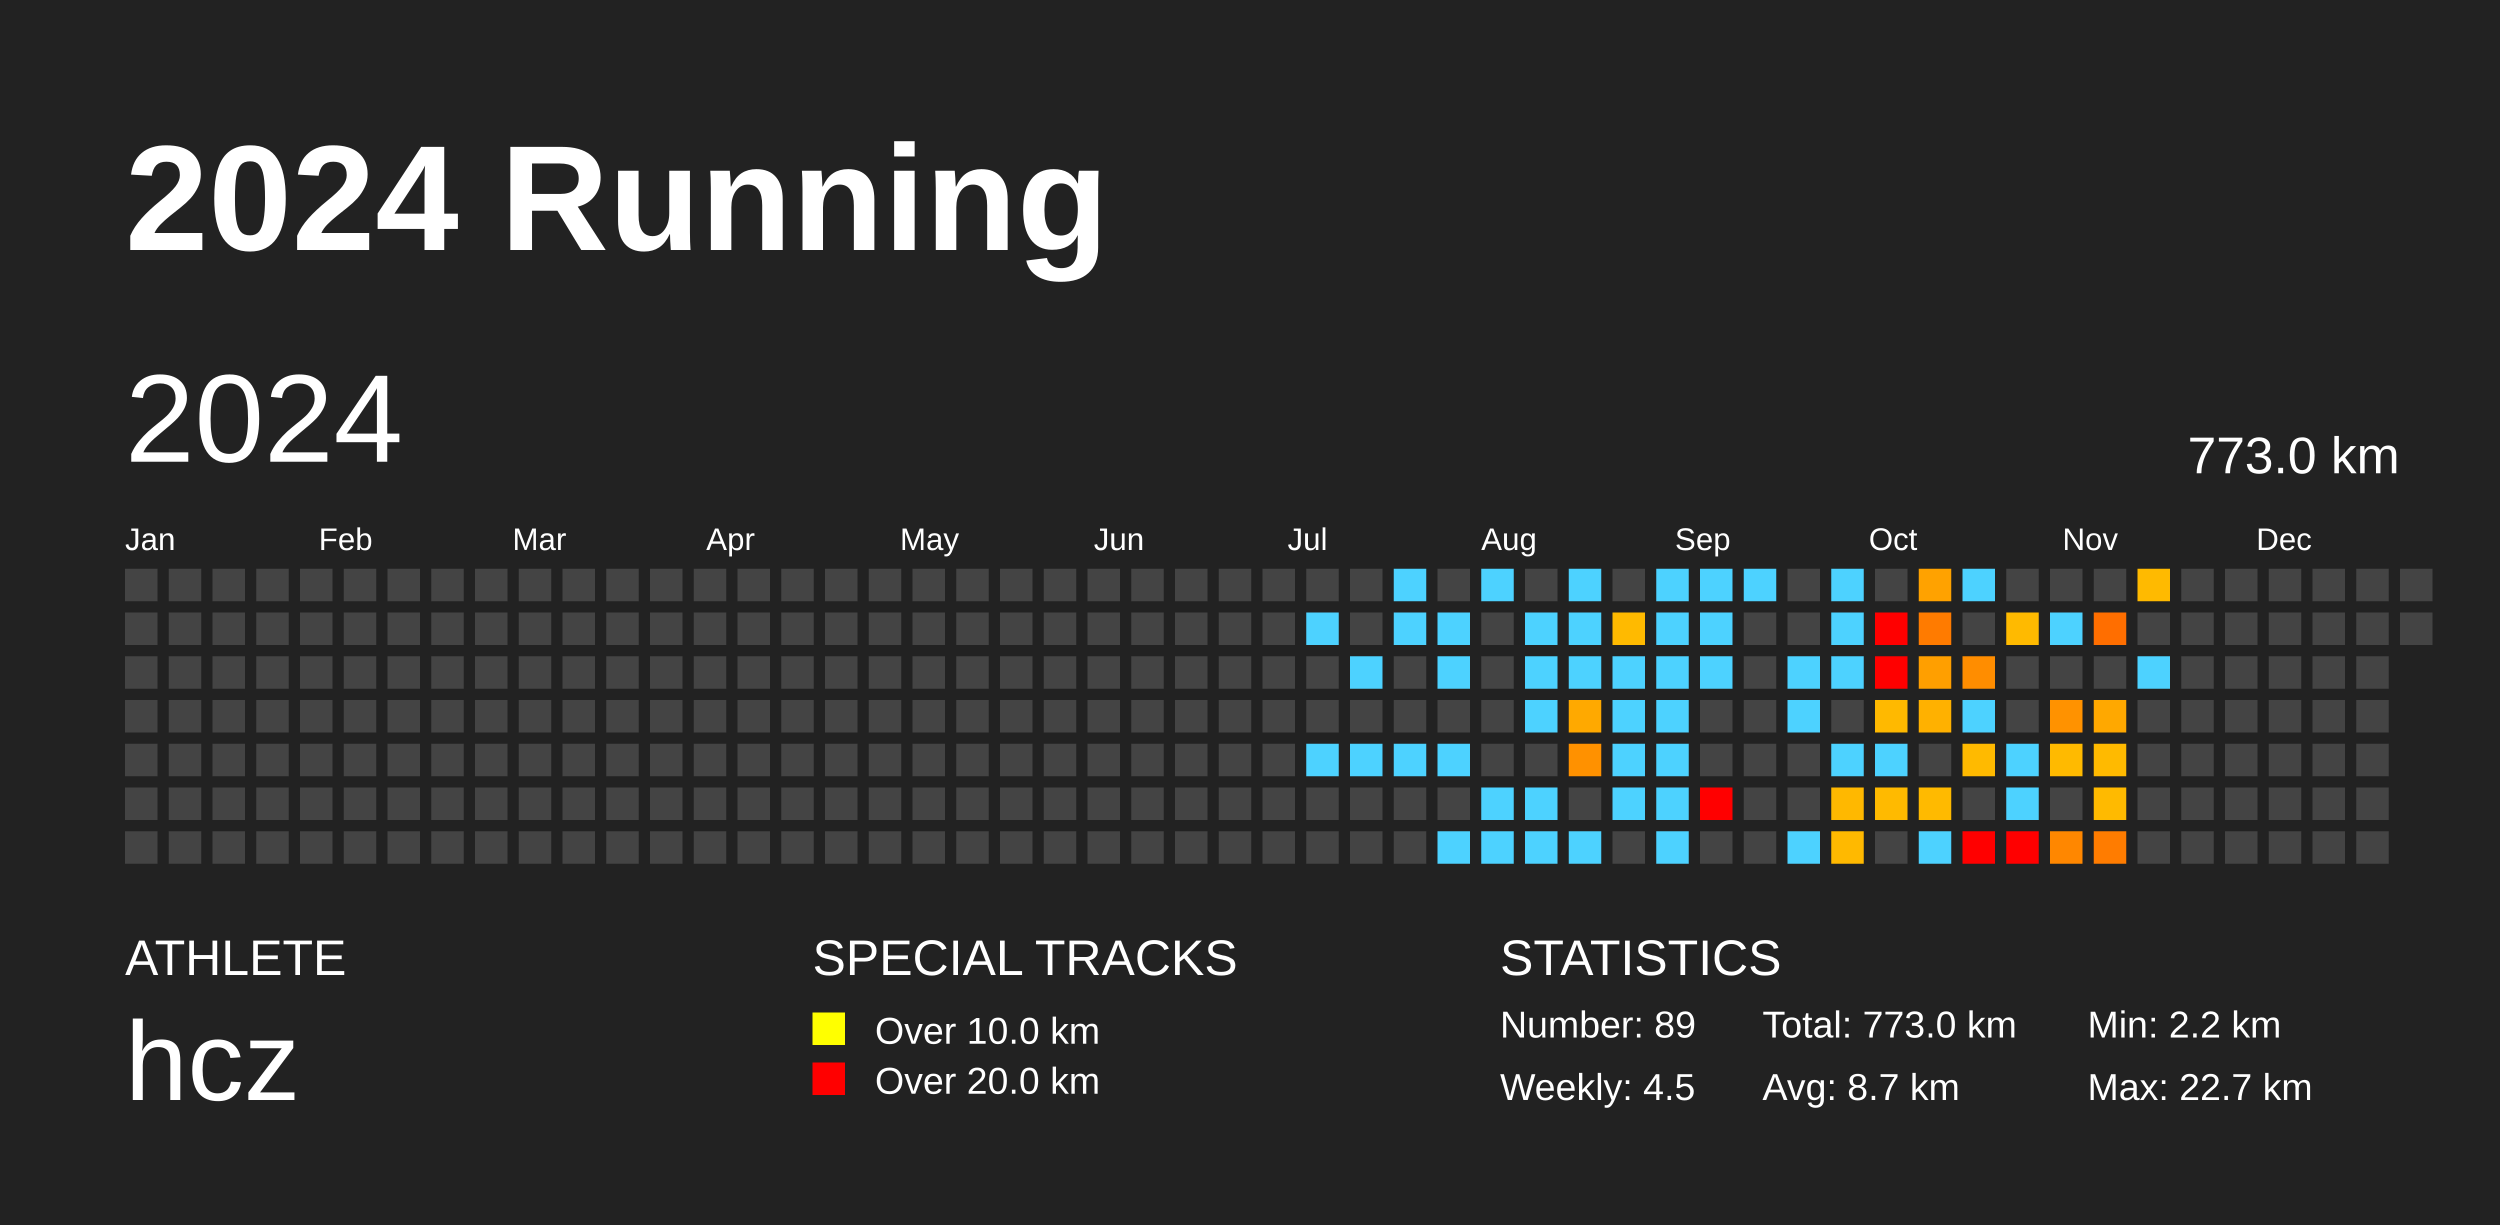
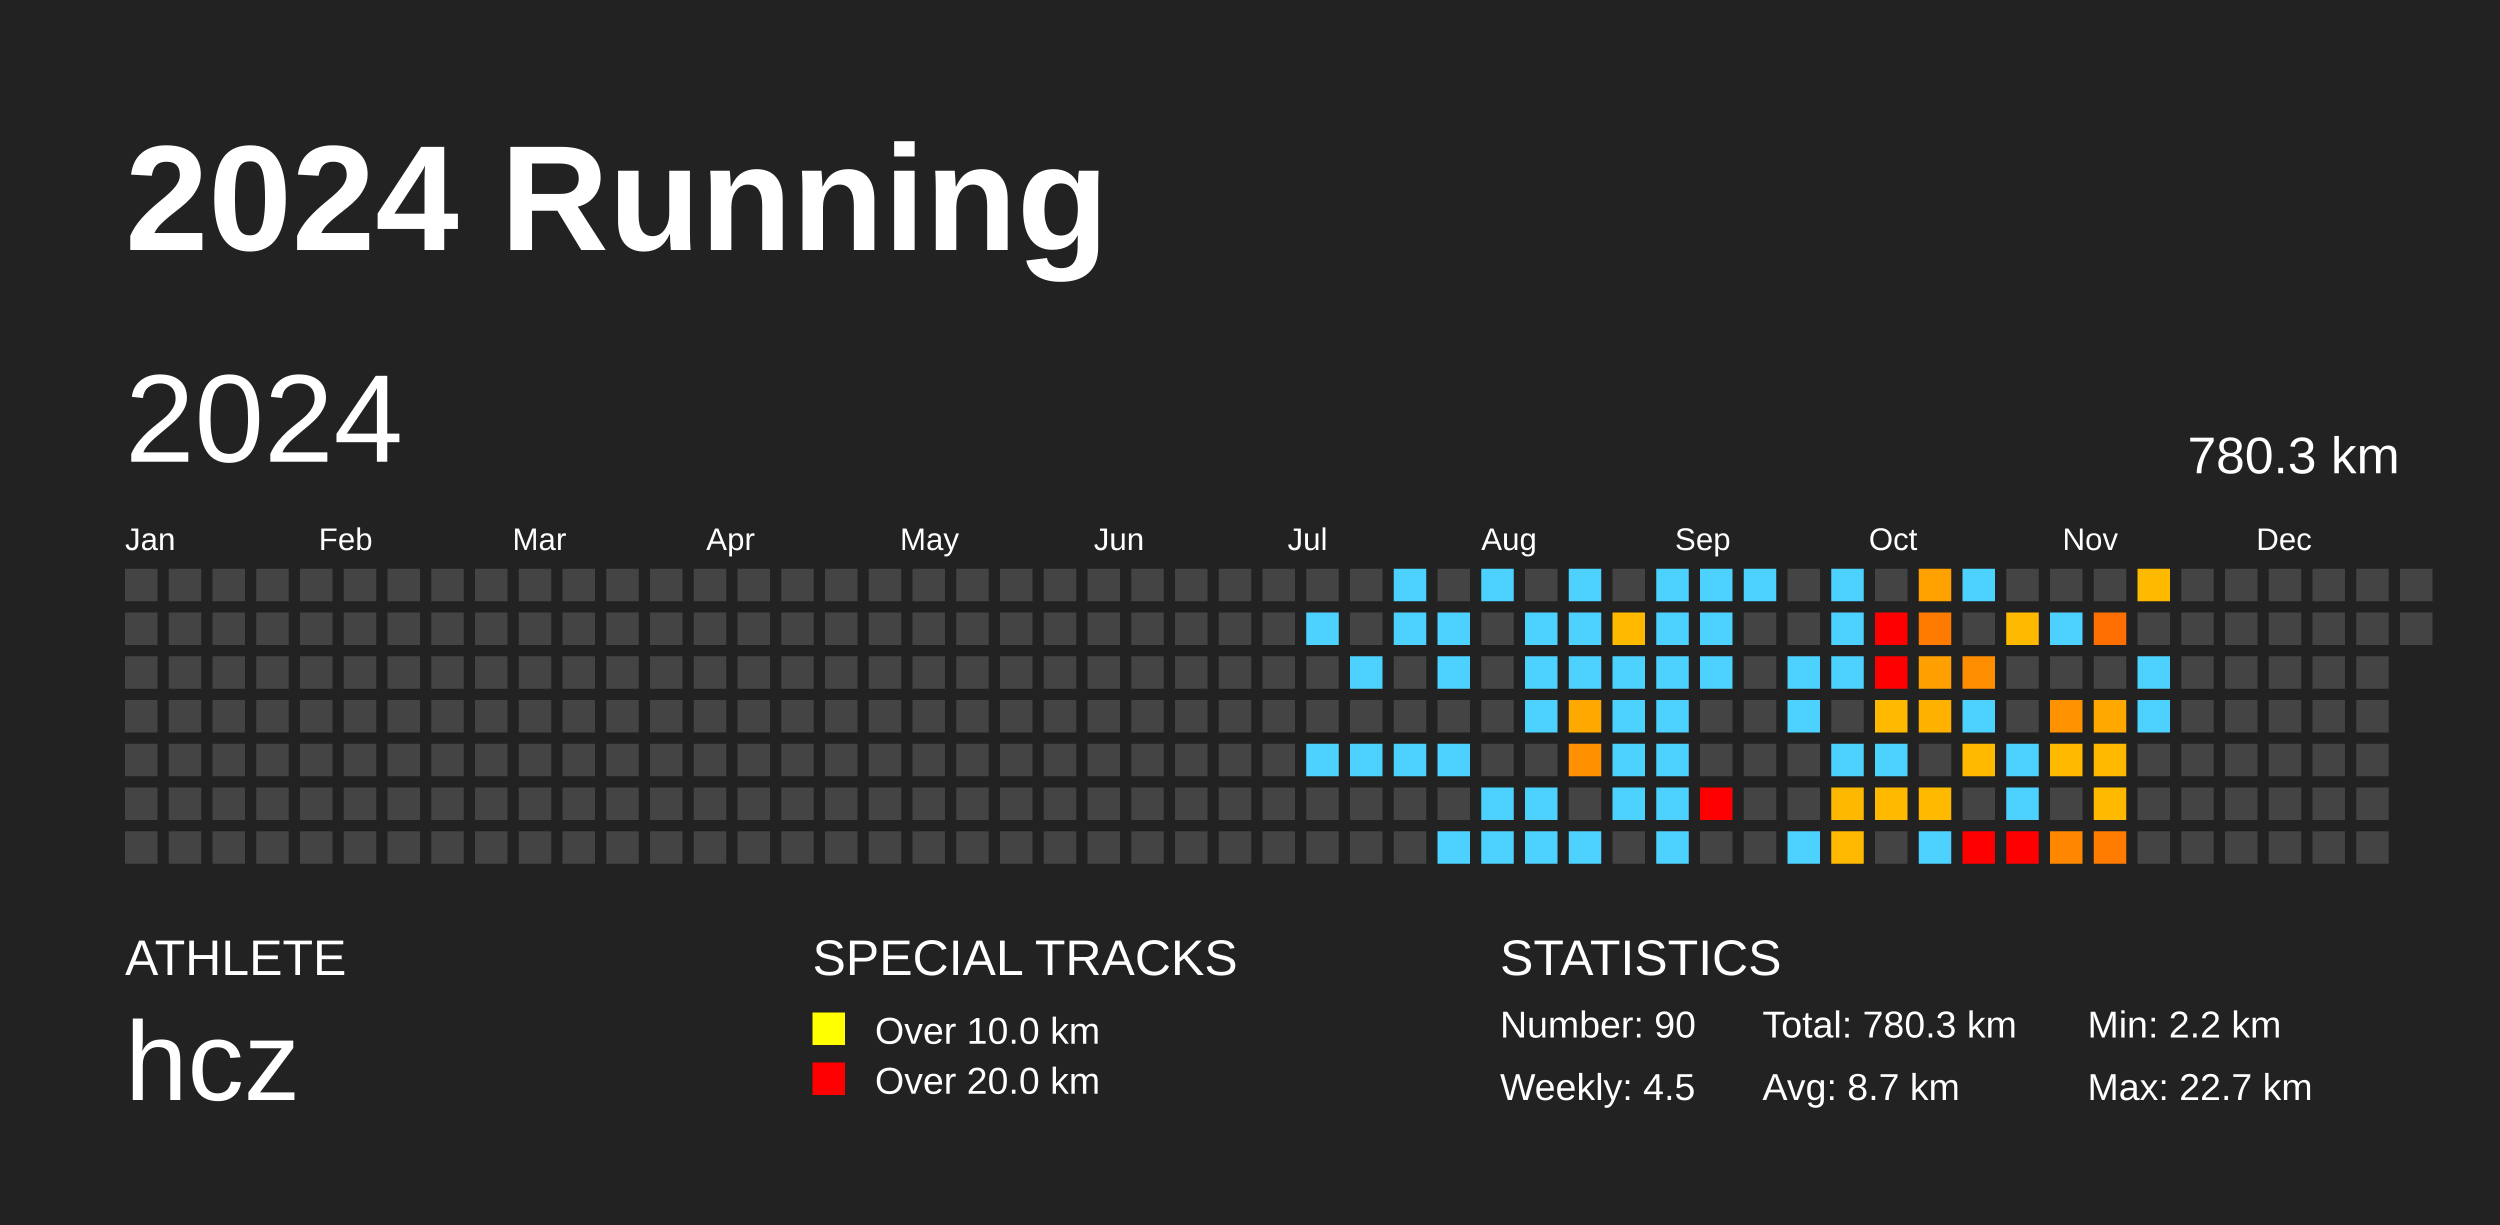
<svg xmlns="http://www.w3.org/2000/svg" baseProfile="full" height="98mm" version="1.1" viewBox="0,0,200,98" width="200mm">
  <defs />
  <rect fill="#222222" height="98" width="200" x="0" y="0" />
  <text fill="#FFFFFF" style="font-size:12px; font-family:Arial; font-weight:bold;" x="10" y="20">2024 Running</text>
  <text fill="#FFFFFF" style="font-size:4px; font-family:Arial" x="10" y="78">ATHLETE</text>
  <text fill="#FFFFFF" style="font-size:9px; font-family:Arial" x="10" y="88">hcz</text>
  <text fill="#FFFFFF" style="font-size:4px; font-family:Arial" x="65" y="78">SPECIAL TRACKS</text>
  <rect fill="yellow" height="2.6" width="2.6" x="65" y="81" />
  <text fill="#FFFFFF" style="font-size:3px; font-family:Arial" x="70" y="83.5">Over 10.0 km</text>
  <rect fill="red" height="2.6" width="2.6" x="65" y="85" />
  <text fill="#FFFFFF" style="font-size:3px; font-family:Arial" x="70" y="87.5">Over 20.0 km</text>
  <text fill="#FFFFFF" style="font-size:4px; font-family:Arial" x="120" y="78">STATISTICS</text>
-   <text fill="#FFFFFF" style="font-size:3px; font-family:Arial" x="120" y="83">Number: 89</text>
+   <text fill="#FFFFFF" style="font-size:3px; font-family:Arial" x="120" y="83">Number: 90</text>
  <text fill="#FFFFFF" style="font-size:3px; font-family:Arial" x="120" y="88">Weekly: 4.5</text>
-   <text fill="#FFFFFF" style="font-size:3px; font-family:Arial" x="141" y="83">Total: 773.0 km</text>
+   <text fill="#FFFFFF" style="font-size:3px; font-family:Arial" x="141" y="83">Total: 780.3 km</text>
  <text fill="#FFFFFF" style="font-size:3px; font-family:Arial" x="141" y="88">Avg: 8.7 km</text>
  <text fill="#FFFFFF" style="font-size:3px; font-family:Arial" x="167" y="83">Min: 2.2 km</text>
  <text fill="#FFFFFF" style="font-size:3px; font-family:Arial" x="167" y="88">Max: 22.7 km</text>
  <text dominant-baseline="hanging" fill="#FFFFFF" style="font-size:10.0px; font-family:Arial;" x="10" y="30">2024</text>
-   <text dominant-baseline="hanging" fill="#FFFFFF" style="font-size:4.125px; font-family:Arial;" x="175" y="35">773.0 km</text>
+   <text dominant-baseline="hanging" fill="#FFFFFF" style="font-size:4.125px; font-family:Arial;" x="175" y="35">780.3 km</text>
  <text fill="#FFFFFF" style="font-size:2.5px; font-family:Arial" x="10.0" y="44">Jan</text>
  <text fill="#FFFFFF" style="font-size:2.5px; font-family:Arial" x="25.5" y="44">Feb</text>
  <text fill="#FFFFFF" style="font-size:2.5px; font-family:Arial" x="41.0" y="44">Mar</text>
  <text fill="#FFFFFF" style="font-size:2.5px; font-family:Arial" x="56.5" y="44">Apr</text>
  <text fill="#FFFFFF" style="font-size:2.5px; font-family:Arial" x="72.0" y="44">May</text>
  <text fill="#FFFFFF" style="font-size:2.5px; font-family:Arial" x="87.5" y="44">Jun</text>
  <text fill="#FFFFFF" style="font-size:2.5px; font-family:Arial" x="103.0" y="44">Jul</text>
  <text fill="#FFFFFF" style="font-size:2.5px; font-family:Arial" x="118.5" y="44">Aug</text>
  <text fill="#FFFFFF" style="font-size:2.5px; font-family:Arial" x="134.0" y="44">Sep</text>
  <text fill="#FFFFFF" style="font-size:2.5px; font-family:Arial" x="149.5" y="44">Oct</text>
  <text fill="#FFFFFF" style="font-size:2.5px; font-family:Arial" x="165.0" y="44">Nov</text>
  <text fill="#FFFFFF" style="font-size:2.5px; font-family:Arial" x="180.5" y="44">Dec</text>
  <rect fill="#444444" height="2.6" width="2.6" x="10.0" y="45.5" />
  <rect fill="#444444" height="2.6" width="2.6" x="10.0" y="49.0" />
  <rect fill="#444444" height="2.6" width="2.6" x="10.0" y="52.5" />
  <rect fill="#444444" height="2.6" width="2.6" x="10.0" y="56.0" />
  <rect fill="#444444" height="2.6" width="2.6" x="10.0" y="59.5" />
  <rect fill="#444444" height="2.6" width="2.6" x="10.0" y="63.0" />
  <rect fill="#444444" height="2.6" width="2.6" x="10.0" y="66.5" />
  <rect fill="#444444" height="2.6" width="2.6" x="13.5" y="45.5" />
  <rect fill="#444444" height="2.6" width="2.6" x="13.5" y="49.0" />
  <rect fill="#444444" height="2.6" width="2.6" x="13.5" y="52.5" />
  <rect fill="#444444" height="2.6" width="2.6" x="13.5" y="56.0" />
  <rect fill="#444444" height="2.6" width="2.6" x="13.5" y="59.5" />
  <rect fill="#444444" height="2.6" width="2.6" x="13.5" y="63.0" />
  <rect fill="#444444" height="2.6" width="2.6" x="13.5" y="66.5" />
  <rect fill="#444444" height="2.6" width="2.6" x="17.0" y="45.5" />
  <rect fill="#444444" height="2.6" width="2.6" x="17.0" y="49.0" />
  <rect fill="#444444" height="2.6" width="2.6" x="17.0" y="52.5" />
  <rect fill="#444444" height="2.6" width="2.6" x="17.0" y="56.0" />
  <rect fill="#444444" height="2.6" width="2.6" x="17.0" y="59.5" />
  <rect fill="#444444" height="2.6" width="2.6" x="17.0" y="63.0" />
  <rect fill="#444444" height="2.6" width="2.6" x="17.0" y="66.5" />
  <rect fill="#444444" height="2.6" width="2.6" x="20.5" y="45.5" />
  <rect fill="#444444" height="2.6" width="2.6" x="20.5" y="49.0" />
  <rect fill="#444444" height="2.6" width="2.6" x="20.5" y="52.5" />
  <rect fill="#444444" height="2.6" width="2.6" x="20.5" y="56.0" />
  <rect fill="#444444" height="2.6" width="2.6" x="20.5" y="59.5" />
  <rect fill="#444444" height="2.6" width="2.6" x="20.5" y="63.0" />
  <rect fill="#444444" height="2.6" width="2.6" x="20.5" y="66.5" />
  <rect fill="#444444" height="2.6" width="2.6" x="24.0" y="45.5" />
  <rect fill="#444444" height="2.6" width="2.6" x="24.0" y="49.0" />
  <rect fill="#444444" height="2.6" width="2.6" x="24.0" y="52.5" />
  <rect fill="#444444" height="2.6" width="2.6" x="24.0" y="56.0" />
  <rect fill="#444444" height="2.6" width="2.6" x="24.0" y="59.5" />
  <rect fill="#444444" height="2.6" width="2.6" x="24.0" y="63.0" />
  <rect fill="#444444" height="2.6" width="2.6" x="24.0" y="66.5" />
  <rect fill="#444444" height="2.6" width="2.6" x="27.5" y="45.5" />
  <rect fill="#444444" height="2.6" width="2.6" x="27.5" y="49.0" />
  <rect fill="#444444" height="2.6" width="2.6" x="27.5" y="52.5" />
  <rect fill="#444444" height="2.6" width="2.6" x="27.5" y="56.0" />
  <rect fill="#444444" height="2.6" width="2.6" x="27.5" y="59.5" />
  <rect fill="#444444" height="2.6" width="2.6" x="27.5" y="63.0" />
  <rect fill="#444444" height="2.6" width="2.6" x="27.5" y="66.5" />
  <rect fill="#444444" height="2.6" width="2.6" x="31.0" y="45.5" />
  <rect fill="#444444" height="2.6" width="2.6" x="31.0" y="49.0" />
  <rect fill="#444444" height="2.6" width="2.6" x="31.0" y="52.5" />
  <rect fill="#444444" height="2.6" width="2.6" x="31.0" y="56.0" />
  <rect fill="#444444" height="2.6" width="2.6" x="31.0" y="59.5" />
  <rect fill="#444444" height="2.6" width="2.6" x="31.0" y="63.0" />
  <rect fill="#444444" height="2.6" width="2.6" x="31.0" y="66.5" />
  <rect fill="#444444" height="2.6" width="2.6" x="34.5" y="45.5" />
  <rect fill="#444444" height="2.6" width="2.6" x="34.5" y="49.0" />
  <rect fill="#444444" height="2.6" width="2.6" x="34.5" y="52.5" />
  <rect fill="#444444" height="2.6" width="2.6" x="34.5" y="56.0" />
  <rect fill="#444444" height="2.6" width="2.6" x="34.5" y="59.5" />
  <rect fill="#444444" height="2.6" width="2.6" x="34.5" y="63.0" />
  <rect fill="#444444" height="2.6" width="2.6" x="34.5" y="66.5" />
  <rect fill="#444444" height="2.6" width="2.6" x="38.0" y="45.5" />
  <rect fill="#444444" height="2.6" width="2.6" x="38.0" y="49.0" />
  <rect fill="#444444" height="2.6" width="2.6" x="38.0" y="52.5" />
  <rect fill="#444444" height="2.6" width="2.6" x="38.0" y="56.0" />
  <rect fill="#444444" height="2.6" width="2.6" x="38.0" y="59.5" />
  <rect fill="#444444" height="2.6" width="2.6" x="38.0" y="63.0" />
  <rect fill="#444444" height="2.6" width="2.6" x="38.0" y="66.5" />
  <rect fill="#444444" height="2.6" width="2.6" x="41.5" y="45.5" />
  <rect fill="#444444" height="2.6" width="2.6" x="41.5" y="49.0" />
  <rect fill="#444444" height="2.6" width="2.6" x="41.5" y="52.5" />
  <rect fill="#444444" height="2.6" width="2.6" x="41.5" y="56.0" />
  <rect fill="#444444" height="2.6" width="2.6" x="41.5" y="59.5" />
  <rect fill="#444444" height="2.6" width="2.6" x="41.5" y="63.0" />
  <rect fill="#444444" height="2.6" width="2.6" x="41.5" y="66.5" />
  <rect fill="#444444" height="2.6" width="2.6" x="45.0" y="45.5" />
  <rect fill="#444444" height="2.6" width="2.6" x="45.0" y="49.0" />
  <rect fill="#444444" height="2.6" width="2.6" x="45.0" y="52.5" />
  <rect fill="#444444" height="2.6" width="2.6" x="45.0" y="56.0" />
  <rect fill="#444444" height="2.6" width="2.6" x="45.0" y="59.5" />
  <rect fill="#444444" height="2.6" width="2.6" x="45.0" y="63.0" />
  <rect fill="#444444" height="2.6" width="2.6" x="45.0" y="66.5" />
  <rect fill="#444444" height="2.6" width="2.6" x="48.5" y="45.5" />
  <rect fill="#444444" height="2.6" width="2.6" x="48.5" y="49.0" />
  <rect fill="#444444" height="2.6" width="2.6" x="48.5" y="52.5" />
  <rect fill="#444444" height="2.6" width="2.6" x="48.5" y="56.0" />
  <rect fill="#444444" height="2.6" width="2.6" x="48.5" y="59.5" />
  <rect fill="#444444" height="2.6" width="2.6" x="48.5" y="63.0" />
  <rect fill="#444444" height="2.6" width="2.6" x="48.5" y="66.5" />
  <rect fill="#444444" height="2.6" width="2.6" x="52.0" y="45.5" />
  <rect fill="#444444" height="2.6" width="2.6" x="52.0" y="49.0" />
  <rect fill="#444444" height="2.6" width="2.6" x="52.0" y="52.5" />
  <rect fill="#444444" height="2.6" width="2.6" x="52.0" y="56.0" />
  <rect fill="#444444" height="2.6" width="2.6" x="52.0" y="59.5" />
  <rect fill="#444444" height="2.6" width="2.6" x="52.0" y="63.0" />
  <rect fill="#444444" height="2.6" width="2.6" x="52.0" y="66.5" />
  <rect fill="#444444" height="2.6" width="2.6" x="55.5" y="45.5" />
  <rect fill="#444444" height="2.6" width="2.6" x="55.5" y="49.0" />
  <rect fill="#444444" height="2.6" width="2.6" x="55.5" y="52.5" />
  <rect fill="#444444" height="2.6" width="2.6" x="55.5" y="56.0" />
  <rect fill="#444444" height="2.6" width="2.6" x="55.5" y="59.5" />
  <rect fill="#444444" height="2.6" width="2.6" x="55.5" y="63.0" />
  <rect fill="#444444" height="2.6" width="2.6" x="55.5" y="66.5" />
  <rect fill="#444444" height="2.6" width="2.6" x="59.0" y="45.5" />
  <rect fill="#444444" height="2.6" width="2.6" x="59.0" y="49.0" />
  <rect fill="#444444" height="2.6" width="2.6" x="59.0" y="52.5" />
  <rect fill="#444444" height="2.6" width="2.6" x="59.0" y="56.0" />
  <rect fill="#444444" height="2.6" width="2.6" x="59.0" y="59.5" />
  <rect fill="#444444" height="2.6" width="2.6" x="59.0" y="63.0" />
  <rect fill="#444444" height="2.6" width="2.6" x="59.0" y="66.5" />
  <rect fill="#444444" height="2.6" width="2.6" x="62.5" y="45.5" />
  <rect fill="#444444" height="2.6" width="2.6" x="62.5" y="49.0" />
  <rect fill="#444444" height="2.6" width="2.6" x="62.5" y="52.5" />
  <rect fill="#444444" height="2.6" width="2.6" x="62.5" y="56.0" />
  <rect fill="#444444" height="2.6" width="2.6" x="62.5" y="59.5" />
  <rect fill="#444444" height="2.6" width="2.6" x="62.5" y="63.0" />
  <rect fill="#444444" height="2.6" width="2.6" x="62.5" y="66.5" />
  <rect fill="#444444" height="2.6" width="2.6" x="66.0" y="45.5" />
  <rect fill="#444444" height="2.6" width="2.6" x="66.0" y="49.0" />
  <rect fill="#444444" height="2.6" width="2.6" x="66.0" y="52.5" />
  <rect fill="#444444" height="2.6" width="2.6" x="66.0" y="56.0" />
  <rect fill="#444444" height="2.6" width="2.6" x="66.0" y="59.5" />
  <rect fill="#444444" height="2.6" width="2.6" x="66.0" y="63.0" />
  <rect fill="#444444" height="2.6" width="2.6" x="66.0" y="66.5" />
  <rect fill="#444444" height="2.6" width="2.6" x="69.5" y="45.5" />
  <rect fill="#444444" height="2.6" width="2.6" x="69.5" y="49.0" />
  <rect fill="#444444" height="2.6" width="2.6" x="69.5" y="52.5" />
  <rect fill="#444444" height="2.6" width="2.6" x="69.5" y="56.0" />
  <rect fill="#444444" height="2.6" width="2.6" x="69.5" y="59.5" />
  <rect fill="#444444" height="2.6" width="2.6" x="69.5" y="63.0" />
  <rect fill="#444444" height="2.6" width="2.6" x="69.5" y="66.5" />
  <rect fill="#444444" height="2.6" width="2.6" x="73.0" y="45.5" />
  <rect fill="#444444" height="2.6" width="2.6" x="73.0" y="49.0" />
  <rect fill="#444444" height="2.6" width="2.6" x="73.0" y="52.5" />
  <rect fill="#444444" height="2.6" width="2.6" x="73.0" y="56.0" />
  <rect fill="#444444" height="2.6" width="2.6" x="73.0" y="59.5" />
  <rect fill="#444444" height="2.6" width="2.6" x="73.0" y="63.0" />
  <rect fill="#444444" height="2.6" width="2.6" x="73.0" y="66.5" />
  <rect fill="#444444" height="2.6" width="2.6" x="76.5" y="45.5" />
  <rect fill="#444444" height="2.6" width="2.6" x="76.5" y="49.0" />
  <rect fill="#444444" height="2.6" width="2.6" x="76.5" y="52.5" />
  <rect fill="#444444" height="2.6" width="2.6" x="76.5" y="56.0" />
  <rect fill="#444444" height="2.6" width="2.6" x="76.5" y="59.5" />
  <rect fill="#444444" height="2.6" width="2.6" x="76.5" y="63.0" />
  <rect fill="#444444" height="2.6" width="2.6" x="76.5" y="66.5" />
  <rect fill="#444444" height="2.6" width="2.6" x="80.0" y="45.5" />
  <rect fill="#444444" height="2.6" width="2.6" x="80.0" y="49.0" />
  <rect fill="#444444" height="2.6" width="2.6" x="80.0" y="52.5" />
  <rect fill="#444444" height="2.6" width="2.6" x="80.0" y="56.0" />
  <rect fill="#444444" height="2.6" width="2.6" x="80.0" y="59.5" />
  <rect fill="#444444" height="2.6" width="2.6" x="80.0" y="63.0" />
  <rect fill="#444444" height="2.6" width="2.6" x="80.0" y="66.5" />
  <rect fill="#444444" height="2.6" width="2.6" x="83.5" y="45.5" />
  <rect fill="#444444" height="2.6" width="2.6" x="83.5" y="49.0" />
  <rect fill="#444444" height="2.6" width="2.6" x="83.5" y="52.5" />
  <rect fill="#444444" height="2.6" width="2.6" x="83.5" y="56.0" />
  <rect fill="#444444" height="2.6" width="2.6" x="83.5" y="59.5" />
  <rect fill="#444444" height="2.6" width="2.6" x="83.5" y="63.0" />
  <rect fill="#444444" height="2.6" width="2.6" x="83.5" y="66.5" />
  <rect fill="#444444" height="2.6" width="2.6" x="87.0" y="45.5" />
  <rect fill="#444444" height="2.6" width="2.6" x="87.0" y="49.0" />
  <rect fill="#444444" height="2.6" width="2.6" x="87.0" y="52.5" />
  <rect fill="#444444" height="2.6" width="2.6" x="87.0" y="56.0" />
  <rect fill="#444444" height="2.6" width="2.6" x="87.0" y="59.5" />
  <rect fill="#444444" height="2.6" width="2.6" x="87.0" y="63.0" />
  <rect fill="#444444" height="2.6" width="2.6" x="87.0" y="66.5" />
  <rect fill="#444444" height="2.6" width="2.6" x="90.5" y="45.5" />
  <rect fill="#444444" height="2.6" width="2.6" x="90.5" y="49.0" />
  <rect fill="#444444" height="2.6" width="2.6" x="90.5" y="52.5" />
  <rect fill="#444444" height="2.6" width="2.6" x="90.5" y="56.0" />
  <rect fill="#444444" height="2.6" width="2.6" x="90.5" y="59.5" />
  <rect fill="#444444" height="2.6" width="2.6" x="90.5" y="63.0" />
  <rect fill="#444444" height="2.6" width="2.6" x="90.5" y="66.5" />
  <rect fill="#444444" height="2.6" width="2.6" x="94.0" y="45.5" />
  <rect fill="#444444" height="2.6" width="2.6" x="94.0" y="49.0" />
  <rect fill="#444444" height="2.6" width="2.6" x="94.0" y="52.5" />
  <rect fill="#444444" height="2.6" width="2.6" x="94.0" y="56.0" />
  <rect fill="#444444" height="2.6" width="2.6" x="94.0" y="59.5" />
  <rect fill="#444444" height="2.6" width="2.6" x="94.0" y="63.0" />
  <rect fill="#444444" height="2.6" width="2.6" x="94.0" y="66.5" />
  <rect fill="#444444" height="2.6" width="2.6" x="97.5" y="45.5" />
  <rect fill="#444444" height="2.6" width="2.6" x="97.5" y="49.0" />
  <rect fill="#444444" height="2.6" width="2.6" x="97.5" y="52.5" />
  <rect fill="#444444" height="2.6" width="2.6" x="97.5" y="56.0" />
  <rect fill="#444444" height="2.6" width="2.6" x="97.5" y="59.5" />
  <rect fill="#444444" height="2.6" width="2.6" x="97.5" y="63.0" />
  <rect fill="#444444" height="2.6" width="2.6" x="97.5" y="66.5" />
  <rect fill="#444444" height="2.6" width="2.6" x="101.0" y="45.5" />
  <rect fill="#444444" height="2.6" width="2.6" x="101.0" y="49.0" />
  <rect fill="#444444" height="2.6" width="2.6" x="101.0" y="52.5" />
  <rect fill="#444444" height="2.6" width="2.6" x="101.0" y="56.0" />
  <rect fill="#444444" height="2.6" width="2.6" x="101.0" y="59.5" />
  <rect fill="#444444" height="2.6" width="2.6" x="101.0" y="63.0" />
  <rect fill="#444444" height="2.6" width="2.6" x="101.0" y="66.5" />
  <rect fill="#444444" height="2.6" width="2.6" x="104.5" y="45.5" />
  <rect fill="#4dd2ff" height="2.6" width="2.6" x="104.5" y="49.0" />
  <rect fill="#444444" height="2.6" width="2.6" x="104.5" y="52.5" />
  <rect fill="#444444" height="2.6" width="2.6" x="104.5" y="56.0" />
  <rect fill="#4dd2ff" height="2.6" width="2.6" x="104.5" y="59.5" />
  <rect fill="#444444" height="2.6" width="2.6" x="104.5" y="63.0" />
  <rect fill="#444444" height="2.6" width="2.6" x="104.5" y="66.5" />
  <rect fill="#444444" height="2.6" width="2.6" x="108.0" y="45.5" />
  <rect fill="#444444" height="2.6" width="2.6" x="108.0" y="49.0" />
  <rect fill="#4dd2ff" height="2.6" width="2.6" x="108.0" y="52.5" />
  <rect fill="#444444" height="2.6" width="2.6" x="108.0" y="56.0" />
  <rect fill="#4dd2ff" height="2.6" width="2.6" x="108.0" y="59.5" />
  <rect fill="#444444" height="2.6" width="2.6" x="108.0" y="63.0" />
  <rect fill="#444444" height="2.6" width="2.6" x="108.0" y="66.5" />
  <rect fill="#4dd2ff" height="2.6" width="2.6" x="111.5" y="45.5" />
  <rect fill="#4dd2ff" height="2.6" width="2.6" x="111.5" y="49.0" />
  <rect fill="#444444" height="2.6" width="2.6" x="111.5" y="52.5" />
  <rect fill="#444444" height="2.6" width="2.6" x="111.5" y="56.0" />
  <rect fill="#4dd2ff" height="2.6" width="2.6" x="111.5" y="59.5" />
  <rect fill="#444444" height="2.6" width="2.6" x="111.5" y="63.0" />
  <rect fill="#444444" height="2.6" width="2.6" x="111.5" y="66.5" />
  <rect fill="#444444" height="2.6" width="2.6" x="115.0" y="45.5" />
  <rect fill="#4dd2ff" height="2.6" width="2.6" x="115.0" y="49.0" />
  <rect fill="#4dd2ff" height="2.6" width="2.6" x="115.0" y="52.5" />
  <rect fill="#444444" height="2.6" width="2.6" x="115.0" y="56.0" />
  <rect fill="#4dd2ff" height="2.6" width="2.6" x="115.0" y="59.5" />
  <rect fill="#444444" height="2.6" width="2.6" x="115.0" y="63.0" />
  <rect fill="#4dd2ff" height="2.6" width="2.6" x="115.0" y="66.5" />
  <rect fill="#4dd2ff" height="2.6" width="2.6" x="118.5" y="45.5" />
  <rect fill="#444444" height="2.6" width="2.6" x="118.5" y="49.0" />
  <rect fill="#444444" height="2.6" width="2.6" x="118.5" y="52.5" />
  <rect fill="#444444" height="2.6" width="2.6" x="118.5" y="56.0" />
  <rect fill="#444444" height="2.6" width="2.6" x="118.5" y="59.5" />
  <rect fill="#4dd2ff" height="2.6" width="2.6" x="118.5" y="63.0" />
  <rect fill="#4dd2ff" height="2.6" width="2.6" x="118.5" y="66.5" />
  <rect fill="#444444" height="2.6" width="2.6" x="122.0" y="45.5" />
  <rect fill="#4dd2ff" height="2.6" width="2.6" x="122.0" y="49.0" />
  <rect fill="#4dd2ff" height="2.6" width="2.6" x="122.0" y="52.5" />
  <rect fill="#4dd2ff" height="2.6" width="2.6" x="122.0" y="56.0" />
  <rect fill="#444444" height="2.6" width="2.6" x="122.0" y="59.5" />
  <rect fill="#4dd2ff" height="2.6" width="2.6" x="122.0" y="63.0" />
  <rect fill="#4dd2ff" height="2.6" width="2.6" x="122.0" y="66.5" />
  <rect fill="#4dd2ff" height="2.6" width="2.6" x="125.5" y="45.5" />
  <rect fill="#4dd2ff" height="2.6" width="2.6" x="125.5" y="49.0" />
  <rect fill="#4dd2ff" height="2.6" width="2.6" x="125.5" y="52.5" />
  <rect fill="#ffa900" height="2.6" width="2.6" x="125.5" y="56.0" />
  <rect fill="#ff9100" height="2.6" width="2.6" x="125.5" y="59.5" />
  <rect fill="#444444" height="2.6" width="2.6" x="125.5" y="63.0" />
  <rect fill="#4dd2ff" height="2.6" width="2.6" x="125.5" y="66.5" />
  <rect fill="#444444" height="2.6" width="2.6" x="129.0" y="45.5" />
  <rect fill="#ffba00" height="2.6" width="2.6" x="129.0" y="49.0" />
  <rect fill="#4dd2ff" height="2.6" width="2.6" x="129.0" y="52.5" />
  <rect fill="#4dd2ff" height="2.6" width="2.6" x="129.0" y="56.0" />
  <rect fill="#4dd2ff" height="2.6" width="2.6" x="129.0" y="59.5" />
  <rect fill="#4dd2ff" height="2.6" width="2.6" x="129.0" y="63.0" />
  <rect fill="#444444" height="2.6" width="2.6" x="129.0" y="66.5" />
  <rect fill="#4dd2ff" height="2.6" width="2.6" x="132.5" y="45.5" />
  <rect fill="#4dd2ff" height="2.6" width="2.6" x="132.5" y="49.0" />
  <rect fill="#4dd2ff" height="2.6" width="2.6" x="132.5" y="52.5" />
  <rect fill="#4dd2ff" height="2.6" width="2.6" x="132.5" y="56.0" />
  <rect fill="#4dd2ff" height="2.6" width="2.6" x="132.5" y="59.5" />
  <rect fill="#4dd2ff" height="2.6" width="2.6" x="132.5" y="63.0" />
  <rect fill="#4dd2ff" height="2.6" width="2.6" x="132.5" y="66.5" />
  <rect fill="#4dd2ff" height="2.6" width="2.6" x="136.0" y="45.5" />
  <rect fill="#4dd2ff" height="2.6" width="2.6" x="136.0" y="49.0" />
  <rect fill="#4dd2ff" height="2.6" width="2.6" x="136.0" y="52.5" />
  <rect fill="#444444" height="2.6" width="2.6" x="136.0" y="56.0" />
  <rect fill="#444444" height="2.6" width="2.6" x="136.0" y="59.5" />
  <rect fill="red" height="2.6" width="2.6" x="136.0" y="63.0" />
  <rect fill="#444444" height="2.6" width="2.6" x="136.0" y="66.5" />
  <rect fill="#4dd2ff" height="2.6" width="2.6" x="139.5" y="45.5" />
  <rect fill="#444444" height="2.6" width="2.6" x="139.5" y="49.0" />
  <rect fill="#444444" height="2.6" width="2.6" x="139.5" y="52.5" />
  <rect fill="#444444" height="2.6" width="2.6" x="139.5" y="56.0" />
  <rect fill="#444444" height="2.6" width="2.6" x="139.5" y="59.5" />
  <rect fill="#444444" height="2.6" width="2.6" x="139.5" y="63.0" />
  <rect fill="#444444" height="2.6" width="2.6" x="139.5" y="66.5" />
  <rect fill="#444444" height="2.6" width="2.6" x="143.0" y="45.5" />
  <rect fill="#444444" height="2.6" width="2.6" x="143.0" y="49.0" />
  <rect fill="#4dd2ff" height="2.6" width="2.6" x="143.0" y="52.5" />
  <rect fill="#4dd2ff" height="2.6" width="2.6" x="143.0" y="56.0" />
  <rect fill="#444444" height="2.6" width="2.6" x="143.0" y="59.5" />
  <rect fill="#444444" height="2.6" width="2.6" x="143.0" y="63.0" />
  <rect fill="#4dd2ff" height="2.6" width="2.6" x="143.0" y="66.5" />
  <rect fill="#4dd2ff" height="2.6" width="2.6" x="146.5" y="45.5" />
  <rect fill="#4dd2ff" height="2.6" width="2.6" x="146.5" y="49.0" />
  <rect fill="#4dd2ff" height="2.6" width="2.6" x="146.5" y="52.5" />
  <rect fill="#444444" height="2.6" width="2.6" x="146.5" y="56.0" />
  <rect fill="#4dd2ff" height="2.6" width="2.6" x="146.5" y="59.5" />
  <rect fill="#ffb800" height="2.6" width="2.6" x="146.5" y="63.0" />
  <rect fill="#ffb900" height="2.6" width="2.6" x="146.5" y="66.5" />
  <rect fill="#444444" height="2.6" width="2.6" x="150.0" y="45.5" />
  <rect fill="red" height="2.6" width="2.6" x="150.0" y="49.0" />
  <rect fill="red" height="2.6" width="2.6" x="150.0" y="52.5" />
  <rect fill="#ffb900" height="2.6" width="2.6" x="150.0" y="56.0" />
  <rect fill="#4dd2ff" height="2.6" width="2.6" x="150.0" y="59.5" />
  <rect fill="#ffba00" height="2.6" width="2.6" x="150.0" y="63.0" />
  <rect fill="#444444" height="2.6" width="2.6" x="150.0" y="66.5" />
  <rect fill="#ffa200" height="2.6" width="2.6" x="153.5" y="45.5" />
  <rect fill="#ff7b00" height="2.6" width="2.6" x="153.5" y="49.0" />
  <rect fill="#ff9f00" height="2.6" width="2.6" x="153.5" y="52.5" />
  <rect fill="#ffb100" height="2.6" width="2.6" x="153.5" y="56.0" />
  <rect fill="#444444" height="2.6" width="2.6" x="153.5" y="59.5" />
  <rect fill="#ffba00" height="2.6" width="2.6" x="153.5" y="63.0" />
  <rect fill="#4dd2ff" height="2.6" width="2.6" x="153.5" y="66.5" />
  <rect fill="#4dd2ff" height="2.6" width="2.6" x="157.0" y="45.5" />
  <rect fill="#444444" height="2.6" width="2.6" x="157.0" y="49.0" />
  <rect fill="#ff8d00" height="2.6" width="2.6" x="157.0" y="52.5" />
  <rect fill="#4dd2ff" height="2.6" width="2.6" x="157.0" y="56.0" />
  <rect fill="#ffba00" height="2.6" width="2.6" x="157.0" y="59.5" />
  <rect fill="#444444" height="2.6" width="2.6" x="157.0" y="63.0" />
  <rect fill="red" height="2.6" width="2.6" x="157.0" y="66.5" />
  <rect fill="#444444" height="2.6" width="2.6" x="160.5" y="45.5" />
  <rect fill="#ffba00" height="2.6" width="2.6" x="160.5" y="49.0" />
  <rect fill="#444444" height="2.6" width="2.6" x="160.5" y="52.5" />
  <rect fill="#444444" height="2.6" width="2.6" x="160.5" y="56.0" />
  <rect fill="#4dd2ff" height="2.6" width="2.6" x="160.5" y="59.5" />
  <rect fill="#4dd2ff" height="2.6" width="2.6" x="160.5" y="63.0" />
  <rect fill="red" height="2.6" width="2.6" x="160.5" y="66.5" />
  <rect fill="#444444" height="2.6" width="2.6" x="164.0" y="45.5" />
  <rect fill="#4dd2ff" height="2.6" width="2.6" x="164.0" y="49.0" />
  <rect fill="#444444" height="2.6" width="2.6" x="164.0" y="52.5" />
  <rect fill="#ff9200" height="2.6" width="2.6" x="164.0" y="56.0" />
  <rect fill="#ffba00" height="2.6" width="2.6" x="164.0" y="59.5" />
  <rect fill="#444444" height="2.6" width="2.6" x="164.0" y="63.0" />
  <rect fill="#ff8700" height="2.6" width="2.6" x="164.0" y="66.5" />
  <rect fill="#444444" height="2.6" width="2.6" x="167.5" y="45.5" />
  <rect fill="#ff6e00" height="2.6" width="2.6" x="167.5" y="49.0" />
  <rect fill="#444444" height="2.6" width="2.6" x="167.5" y="52.5" />
  <rect fill="#ffa800" height="2.6" width="2.6" x="167.5" y="56.0" />
  <rect fill="#ffba00" height="2.6" width="2.6" x="167.5" y="59.5" />
  <rect fill="#ffba00" height="2.6" width="2.6" x="167.5" y="63.0" />
  <rect fill="#ff7c00" height="2.6" width="2.6" x="167.5" y="66.5" />
  <rect fill="#ffba00" height="2.6" width="2.6" x="171.0" y="45.5" />
  <rect fill="#444444" height="2.6" width="2.6" x="171.0" y="49.0" />
  <rect fill="#4dd2ff" height="2.6" width="2.6" x="171.0" y="52.5" />
-   <rect fill="#444444" height="2.6" width="2.6" x="171.0" y="56.0" />
+   <rect fill="#4dd2ff" height="2.6" width="2.6" x="171.0" y="56.0" />
  <rect fill="#444444" height="2.6" width="2.6" x="171.0" y="59.5" />
  <rect fill="#444444" height="2.6" width="2.6" x="171.0" y="63.0" />
  <rect fill="#444444" height="2.6" width="2.6" x="171.0" y="66.5" />
  <rect fill="#444444" height="2.6" width="2.6" x="174.5" y="45.5" />
  <rect fill="#444444" height="2.6" width="2.6" x="174.5" y="49.0" />
  <rect fill="#444444" height="2.6" width="2.6" x="174.5" y="52.5" />
  <rect fill="#444444" height="2.6" width="2.6" x="174.5" y="56.0" />
  <rect fill="#444444" height="2.6" width="2.6" x="174.5" y="59.5" />
  <rect fill="#444444" height="2.6" width="2.6" x="174.5" y="63.0" />
  <rect fill="#444444" height="2.6" width="2.6" x="174.5" y="66.5" />
  <rect fill="#444444" height="2.6" width="2.6" x="178.0" y="45.5" />
  <rect fill="#444444" height="2.6" width="2.6" x="178.0" y="49.0" />
  <rect fill="#444444" height="2.6" width="2.6" x="178.0" y="52.5" />
  <rect fill="#444444" height="2.6" width="2.6" x="178.0" y="56.0" />
  <rect fill="#444444" height="2.6" width="2.6" x="178.0" y="59.5" />
  <rect fill="#444444" height="2.6" width="2.6" x="178.0" y="63.0" />
  <rect fill="#444444" height="2.6" width="2.6" x="178.0" y="66.5" />
  <rect fill="#444444" height="2.6" width="2.6" x="181.5" y="45.5" />
  <rect fill="#444444" height="2.6" width="2.6" x="181.5" y="49.0" />
  <rect fill="#444444" height="2.6" width="2.6" x="181.5" y="52.5" />
  <rect fill="#444444" height="2.6" width="2.6" x="181.5" y="56.0" />
  <rect fill="#444444" height="2.6" width="2.6" x="181.5" y="59.5" />
  <rect fill="#444444" height="2.6" width="2.6" x="181.5" y="63.0" />
  <rect fill="#444444" height="2.6" width="2.6" x="181.5" y="66.5" />
  <rect fill="#444444" height="2.6" width="2.6" x="185.0" y="45.5" />
  <rect fill="#444444" height="2.6" width="2.6" x="185.0" y="49.0" />
  <rect fill="#444444" height="2.6" width="2.6" x="185.0" y="52.5" />
  <rect fill="#444444" height="2.6" width="2.6" x="185.0" y="56.0" />
  <rect fill="#444444" height="2.6" width="2.6" x="185.0" y="59.5" />
  <rect fill="#444444" height="2.6" width="2.6" x="185.0" y="63.0" />
  <rect fill="#444444" height="2.6" width="2.6" x="185.0" y="66.5" />
  <rect fill="#444444" height="2.6" width="2.6" x="188.5" y="45.5" />
  <rect fill="#444444" height="2.6" width="2.6" x="188.5" y="49.0" />
  <rect fill="#444444" height="2.6" width="2.6" x="188.5" y="52.5" />
  <rect fill="#444444" height="2.6" width="2.6" x="188.5" y="56.0" />
  <rect fill="#444444" height="2.6" width="2.6" x="188.5" y="59.5" />
  <rect fill="#444444" height="2.6" width="2.6" x="188.5" y="63.0" />
  <rect fill="#444444" height="2.6" width="2.6" x="188.5" y="66.5" />
  <rect fill="#444444" height="2.6" width="2.6" x="192.0" y="45.5" />
  <rect fill="#444444" height="2.6" width="2.6" x="192.0" y="49.0" />
</svg>
